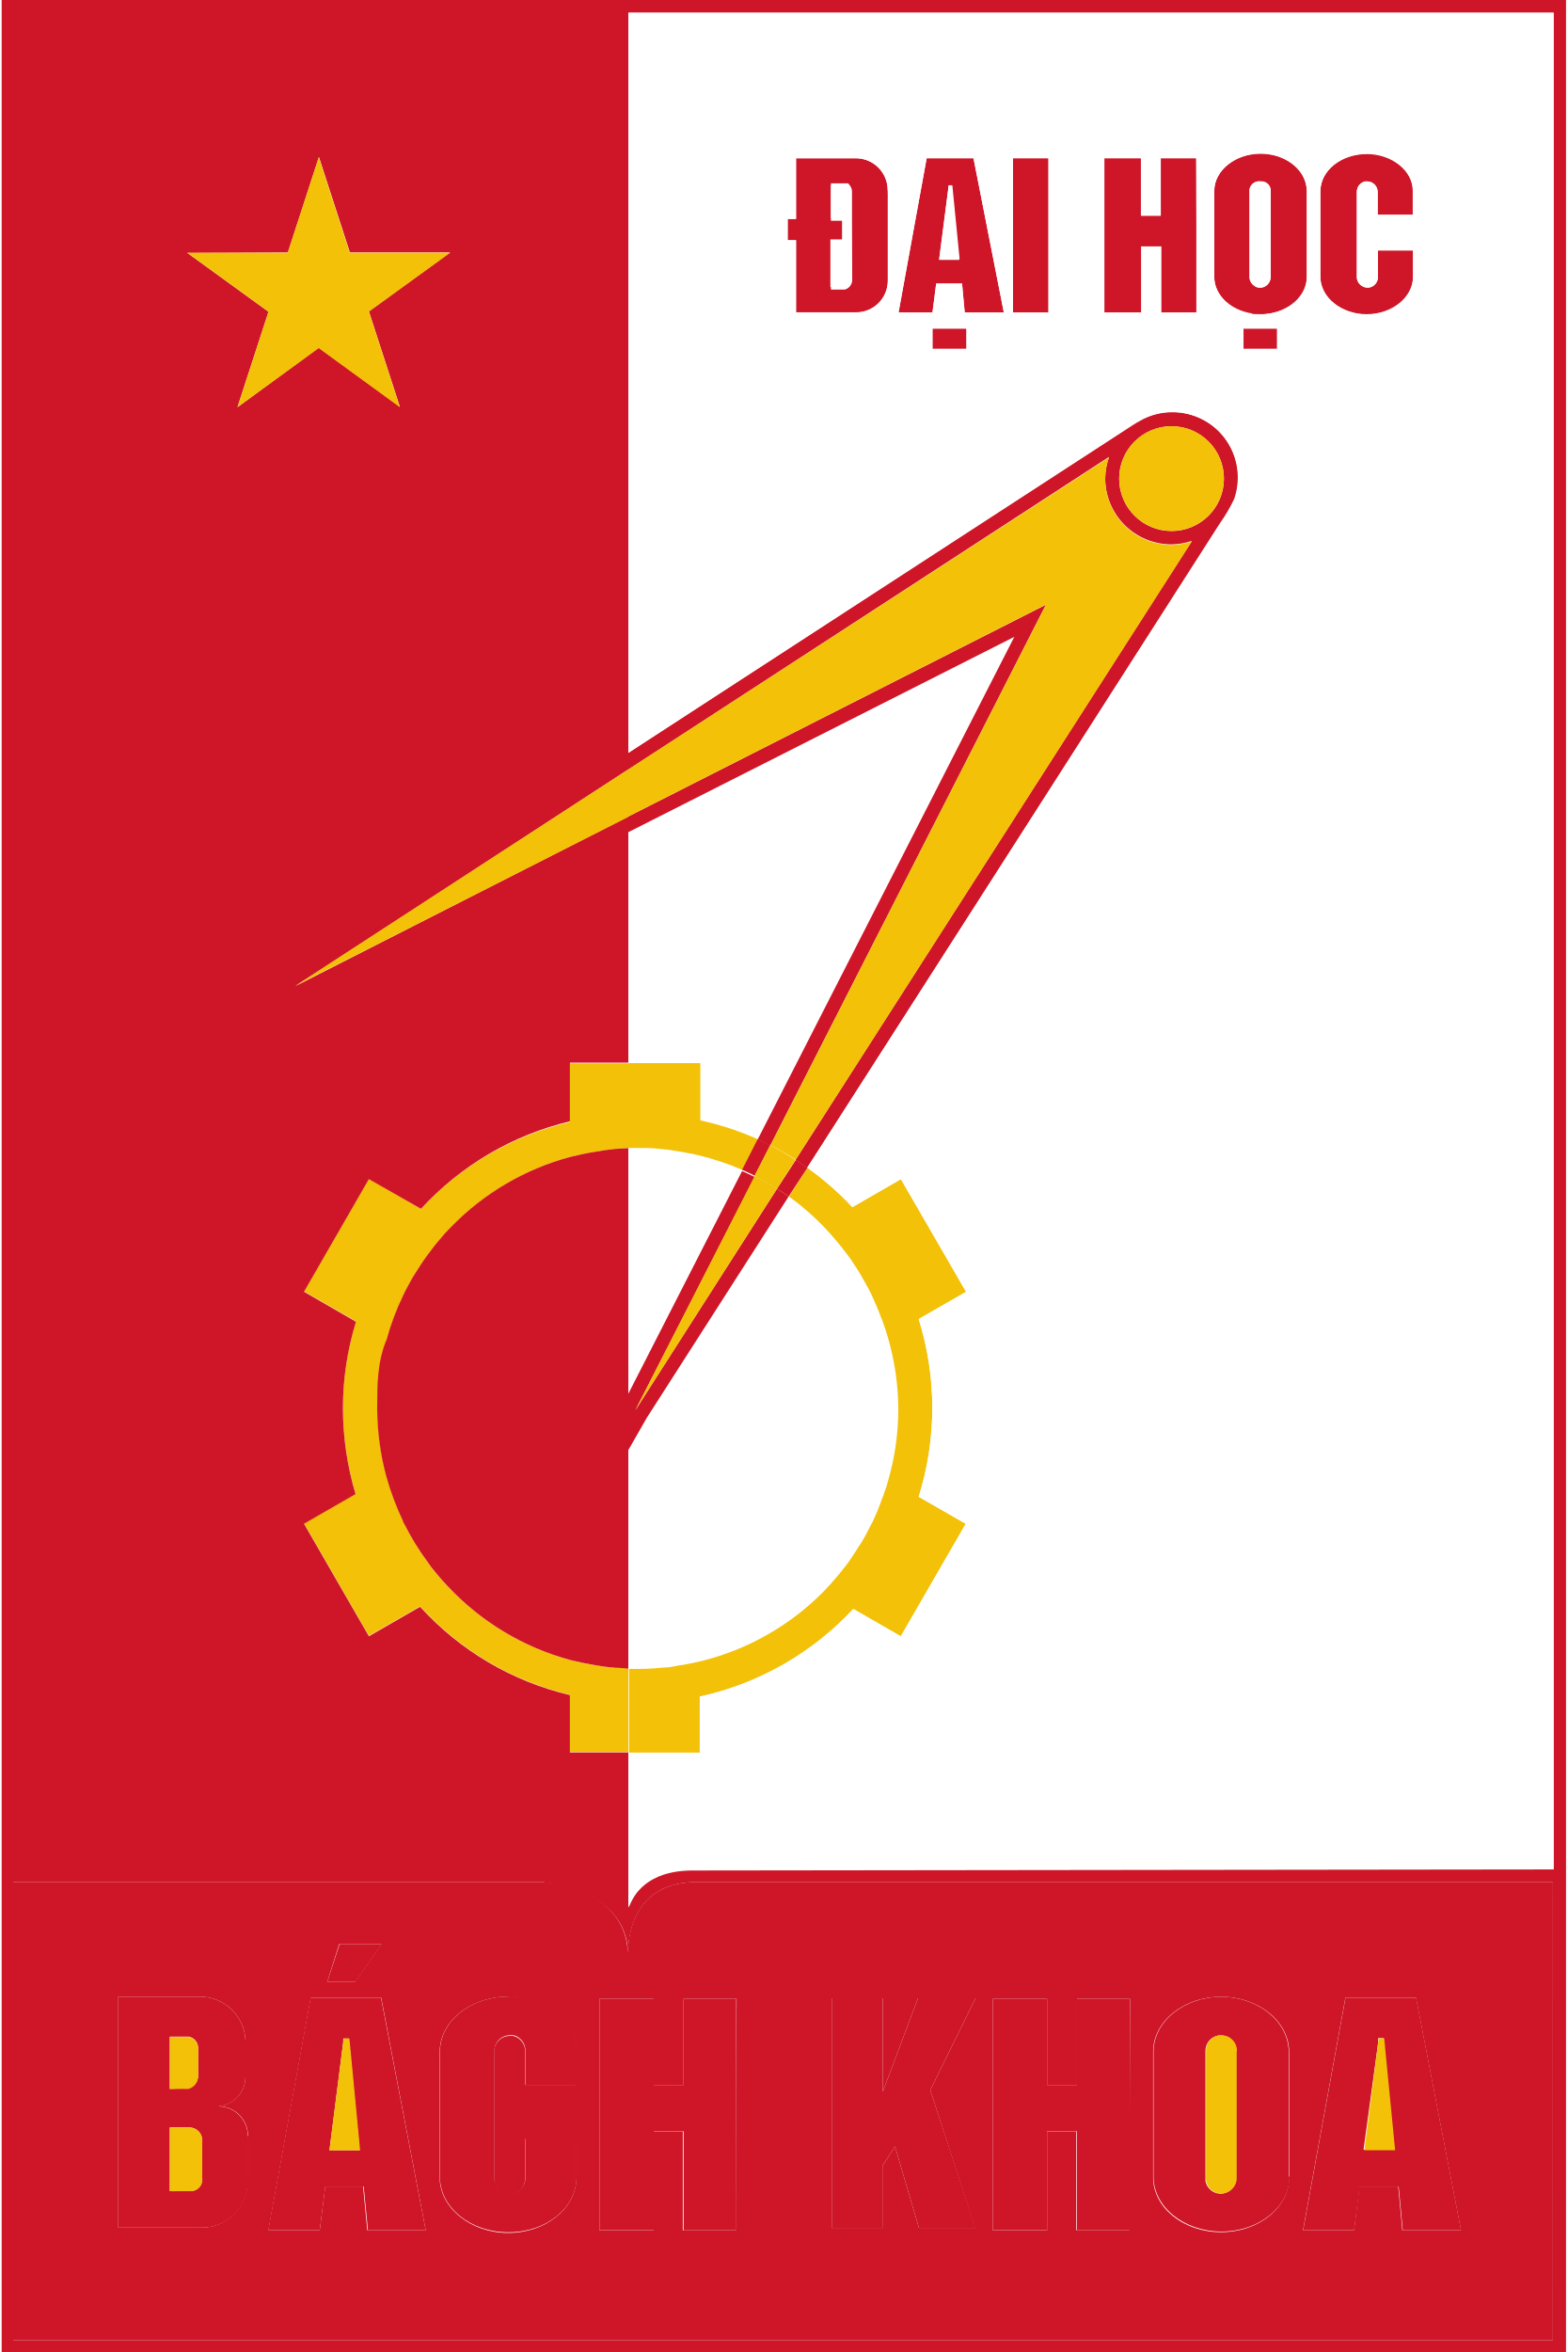
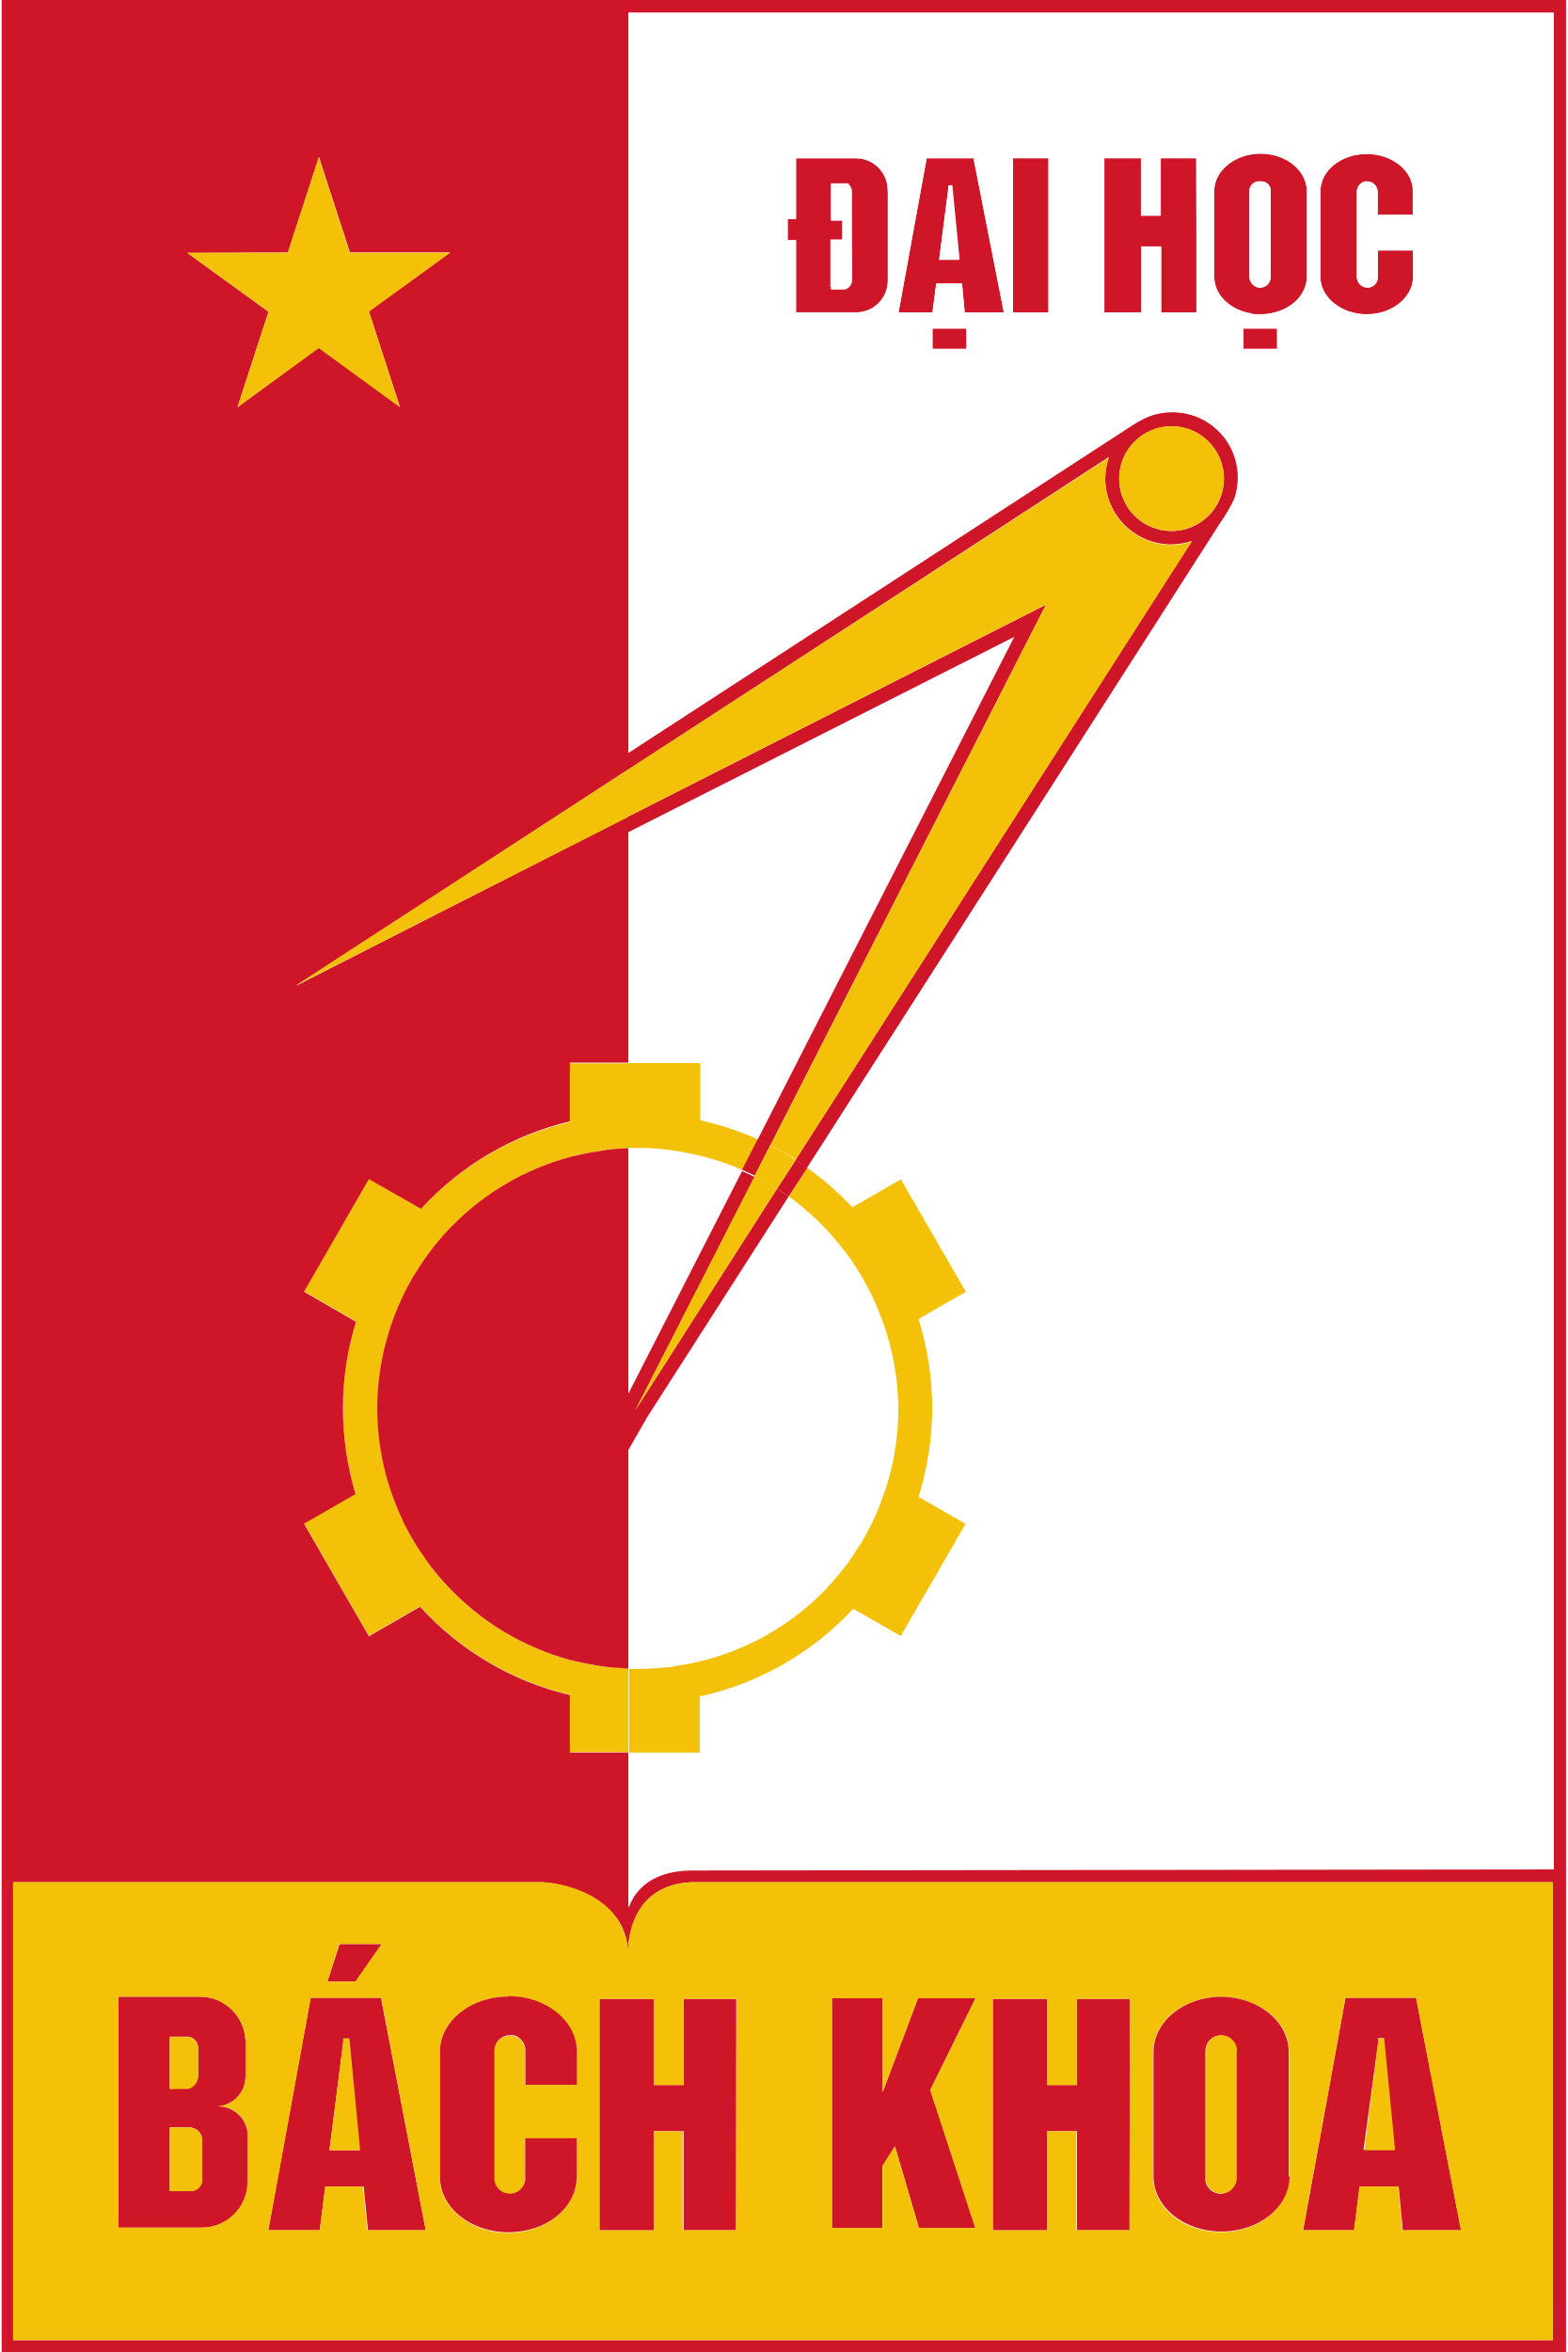
<svg xmlns="http://www.w3.org/2000/svg" width="200pt" height="300pt" viewBox="0 0 200 300" version="1.1">
  <g id="surface1">
    <path style=" stroke:none;fill-rule:nonzero;fill:rgb(80.784%,8.627%,15.686%);fill-opacity:1;" d="M 112.578 276.262 L 114.176 273.773 L 117.23 284.164 L 124.453 284.164 L 118.68 266.594 L 124.453 254.879 L 117.109 254.879 L 112.617 266.824 L 112.617 254.879 L 106.125 254.879 L 106.125 284.164 L 112.578 284.164 Z M 112.578 276.262 " />
    <path style=" stroke:none;fill-rule:nonzero;fill:rgb(80.784%,8.627%,15.686%);fill-opacity:1;" d="M 87.207 265.945 L 83.406 265.945 L 83.406 254.961 L 76.48 254.961 L 76.48 284.473 L 83.406 284.473 L 83.406 271.84 L 87.207 271.84 L 87.207 284.473 L 93.926 284.473 L 93.926 254.961 L 87.207 254.961 Z M 87.207 265.945 " />
    <path style=" stroke:none;fill-rule:nonzero;fill:rgb(80.784%,8.627%,15.686%);fill-opacity:1;" d="M 173.48 278.887 L 178.434 278.887 L 178.961 284.473 L 186.398 284.473 L 180.664 254.812 L 171.656 254.812 L 166.246 284.473 L 172.75 284.473 Z M 175.754 261.035 L 175.82 260.438 L 175.82 259.965 L 176.523 259.965 L 176.523 260.387 L 176.594 261.047 L 177.879 274.195 L 173.957 274.195 Z M 175.754 261.035 " />
    <path style=" stroke:none;fill-rule:nonzero;fill:rgb(80.784%,8.627%,15.686%);fill-opacity:1;" d="M 48.727 247.957 L 43.328 247.957 L 41.762 252.758 L 45.359 252.758 Z M 48.727 247.957 " />
    <path style=" stroke:none;fill-rule:nonzero;fill:rgb(80.784%,8.627%,15.686%);fill-opacity:1;" d="M 133.582 271.84 L 137.398 271.84 L 137.398 284.473 L 144.133 284.473 L 144.133 254.961 L 137.398 254.961 L 137.398 265.945 L 133.582 265.945 L 133.582 254.961 L 126.656 254.961 L 126.656 284.473 L 133.582 284.473 Z M 133.582 271.84 " />
    <path style=" stroke:none;fill-rule:nonzero;fill:rgb(80.784%,8.627%,15.686%);fill-opacity:1;" d="M 39.625 254.812 L 34.215 284.473 L 40.789 284.473 L 41.504 278.887 L 46.398 278.887 L 46.941 284.473 L 54.312 284.473 L 48.605 254.812 Z M 42.031 274.262 L 43.707 261.102 L 43.789 260.453 L 43.789 260.02 L 44.508 260.02 L 44.613 261.141 L 45.871 274.262 Z M 42.031 274.262 " />
    <path style=" stroke:none;fill-rule:nonzero;fill:rgb(100%,100%,100%);fill-opacity:1;" d="M 80.16 184.957 L 80.16 212.832 L 81.336 212.832 C 82.266 212.832 83.195 212.789 84.121 212.695 L 85.242 212.613 C 85.664 212.613 86.07 212.48 86.477 212.398 C 87.406 212.262 88.355 212.074 89.273 211.855 C 95.234 210.402 100.668 207.324 104.977 202.957 C 105.531 202.391 106.086 201.781 106.574 201.188 C 106.832 200.887 107.086 200.578 107.332 200.266 L 108.305 199.008 C 108.684 198.414 109.074 197.844 109.441 197.25 C 109.68 196.91 109.902 196.559 110.102 196.195 C 110.375 195.723 110.645 195.207 110.887 194.723 C 110.996 194.52 111.09 194.301 111.211 194.098 C 111.719 193.086 112.168 192.047 112.566 190.988 C 112.566 190.84 112.66 190.719 112.715 190.555 C 112.957 189.938 113.16 189.305 113.32 188.66 C 114.156 185.73 114.578 182.699 114.578 179.652 C 114.559 176.551 114.102 173.461 113.227 170.484 C 113.051 169.887 112.875 169.336 112.66 168.738 C 112.594 168.508 112.508 168.281 112.402 168.062 C 112.082 167.172 111.715 166.293 111.309 165.438 C 111.164 165.098 111 164.762 110.82 164.438 C 110.59 163.992 110.387 163.586 110.129 163.18 C 109.875 162.773 109.562 162.219 109.277 161.746 C 108.996 161.273 108.793 161.031 108.574 160.664 C 108.129 160.055 107.695 159.473 107.223 158.895 L 106.656 158.203 C 104.871 156.098 102.832 154.227 100.582 152.629 L 82.539 180.805 Z M 80.16 184.957 " />
    <path style=" stroke:none;fill-rule:nonzero;fill:rgb(100%,100%,100%);fill-opacity:1;" d="M 94.672 149.25 C 92.922 148.484 91.113 147.867 89.262 147.41 C 88.355 147.18 87.449 147.031 86.555 146.867 L 85.203 146.652 L 84.082 146.559 C 83.16 146.559 82.254 146.422 81.293 146.422 L 80.117 146.422 L 80.117 177.613 Z M 94.672 149.25 " />
    <path style=" stroke:none;fill-rule:nonzero;fill:rgb(100%,100%,100%);fill-opacity:1;" d="M 89.273 142.906 C 91.816 143.457 94.289 144.27 96.66 145.34 L 129.402 81.23 L 80.16 106.199 L 80.16 135.602 L 89.273 135.602 Z M 89.273 142.906 " />
    <path style=" stroke:none;fill-rule:nonzero;fill:rgb(95.294%,75.686%,3.137%);fill-opacity:1;" d="M 78.496 212.723 L 77.277 212.602 L 76.102 212.426 C 74.965 212.234 73.816 212.004 72.707 211.723 C 66.75 210.102 61.359 206.855 57.141 202.348 C 56.383 201.562 55.691 200.738 55.027 199.902 C 54.867 199.672 54.676 199.426 54.516 199.184 C 53.402 197.676 52.43 196.066 51.605 194.383 C 51.605 194.273 51.5 194.125 51.43 194.004 C 50.566 192.172 49.855 190.273 49.309 188.324 C 48.547 185.492 48.156 182.574 48.145 179.641 C 48.156 176.66 48.562 173.695 49.363 170.82 C 49.891 168.891 50.594 167.012 51.473 165.207 C 51.473 165.074 51.605 164.926 51.676 164.777 C 51.973 164.234 52.242 163.68 52.555 163.141 L 52.863 162.625 C 53.379 161.801 53.906 160.961 54.5 160.164 C 54.73 159.84 54.949 159.543 55.191 159.246 C 55.484 158.844 55.793 158.461 56.125 158.094 C 56.582 157.523 57.074 156.984 57.598 156.473 C 61.758 152.195 66.996 149.121 72.762 147.57 C 73.855 147.301 74.965 147.059 76.102 146.883 L 77.305 146.691 L 78.523 146.543 L 80.188 146.449 L 80.188 135.629 L 72.707 135.629 L 72.707 143.109 C 65.41 144.828 58.793 148.684 53.703 154.188 L 47.062 150.344 L 38.785 164.707 L 45.414 168.535 C 44.305 172.113 43.746 175.84 43.75 179.586 C 43.758 183.289 44.297 186.969 45.359 190.516 L 38.785 194.301 L 47.062 208.652 L 53.594 204.891 C 58.688 210.488 65.348 214.418 72.707 216.172 L 72.707 223.477 L 80.16 223.477 L 80.16 212.777 C 79.605 212.777 79.051 212.777 78.496 212.668 " />
    <path style=" stroke:none;fill-rule:nonzero;fill:rgb(95.294%,75.686%,3.137%);fill-opacity:1;" d="M 89.273 216.402 C 96.789 214.762 103.621 210.863 108.859 205.23 L 114.918 208.719 L 123.211 194.367 L 117.203 190.922 C 119.52 183.543 119.52 175.633 117.203 168.254 L 123.25 164.777 L 114.918 150.398 L 108.723 153.969 C 106.992 152.109 105.074 150.426 103.004 148.953 L 100.648 152.617 C 102.887 154.234 104.914 156.121 106.68 158.242 L 107.25 158.934 C 107.723 159.516 108.156 160.098 108.602 160.707 C 108.816 161.07 109.062 161.434 109.305 161.789 C 109.547 162.141 109.887 162.734 110.156 163.223 C 110.43 163.707 110.617 164.031 110.848 164.48 C 111.027 164.801 111.191 165.137 111.336 165.48 C 111.742 166.336 112.109 167.211 112.43 168.102 C 112.535 168.32 112.621 168.547 112.688 168.781 C 112.902 169.375 113.078 169.93 113.254 170.523 C 114.129 173.504 114.586 176.59 114.605 179.695 C 114.605 182.742 114.184 185.773 113.348 188.703 C 113.188 189.344 112.984 189.977 112.742 190.594 C 112.742 190.758 112.633 190.879 112.578 191.027 C 112.215 192.09 111.789 193.129 111.309 194.141 C 111.184 194.344 111.09 194.559 110.98 194.762 C 110.738 195.25 110.469 195.762 110.199 196.234 C 109.996 196.598 109.773 196.953 109.535 197.289 C 109.172 197.887 108.777 198.453 108.387 199.047 C 107.992 199.645 107.75 199.875 107.426 200.305 C 107.102 200.738 106.926 200.93 106.668 201.227 C 106.18 201.82 105.625 202.43 105.07 203 C 100.766 207.363 95.328 210.445 89.371 211.898 C 88.449 212.113 87.504 212.305 86.57 212.438 C 86.164 212.52 85.758 212.602 85.34 212.656 L 84.215 212.734 C 83.289 212.828 82.359 212.875 81.43 212.871 L 80.254 212.871 L 80.254 223.57 L 89.371 223.57 Z M 89.273 216.402 " />
    <path style=" stroke:none;fill-rule:nonzero;fill:rgb(95.294%,75.686%,3.137%);fill-opacity:1;" d="M 81.363 146.422 C 82.324 146.422 83.23 146.422 84.148 146.543 L 85.27 146.652 L 86.625 146.867 C 87.543 147.031 88.449 147.18 89.328 147.41 C 91.18 147.867 92.988 148.48 94.738 149.234 L 96.727 145.34 C 94.359 144.27 91.883 143.457 89.344 142.906 L 89.344 135.602 L 80.16 135.602 L 80.16 146.422 L 81.336 146.422 " />
    <path style=" stroke:none;fill-rule:nonzero;fill:rgb(80.784%,8.627%,15.686%);fill-opacity:1;" d="M 118.961 41.887 L 123.305 41.887 L 123.305 44.496 L 118.961 44.496 Z M 118.961 41.887 " />
    <path style=" stroke:none;fill-rule:nonzero;fill:rgb(80.784%,8.627%,15.686%);fill-opacity:1;" d="M 159.727 40.035 C 160.305 40.129 160.895 40.129 161.473 40.035 L 160.809 40.035 C 160.445 40.035 160.086 40.008 159.727 39.953 " />
    <path style=" stroke:none;fill-rule:nonzero;fill:rgb(80.784%,8.627%,15.686%);fill-opacity:1;" d="M 158.578 41.887 L 162.906 41.887 L 162.906 44.496 L 158.578 44.496 Z M 158.578 41.887 " />
    <path style=" stroke:none;fill-rule:nonzero;fill:rgb(80.784%,8.627%,15.686%);fill-opacity:1;" d="M 129.227 20.18 L 133.758 20.18 L 133.758 39.859 L 129.227 39.859 Z M 129.227 20.18 " />
    <path style=" stroke:none;fill-rule:nonzero;fill:rgb(80.784%,8.627%,15.686%);fill-opacity:1;" d="M 119.438 36.168 L 122.734 36.168 L 123.074 39.859 L 128.066 39.859 L 124.195 20.18 L 118.219 20.18 L 114.633 39.859 L 118.961 39.859 Z M 120.992 23.992 L 120.992 23.695 L 121.449 23.695 L 121.449 23.953 L 122.355 33.148 L 119.812 33.148 Z M 120.992 23.992 " />
    <path style=" stroke:none;fill-rule:nonzero;fill:rgb(80.784%,8.627%,15.686%);fill-opacity:1;" d="M 145.578 31.434 L 148.094 31.434 L 148.094 39.859 L 152.625 39.859 L 152.625 20.18 L 148.094 20.18 L 148.094 27.512 L 145.578 27.512 L 145.578 20.18 L 140.898 20.18 L 140.898 39.859 L 145.578 39.859 Z M 145.578 31.434 " />
    <path style=" stroke:none;fill-rule:nonzero;fill:rgb(80.784%,8.627%,15.686%);fill-opacity:1;" d="M 0.211 300 L 199.789 300 L 199.789 0 L 0.211 0 Z M 36.73 32.203 L 40.691 20.031 L 44.641 32.203 L 57.422 32.203 L 47.062 39.711 L 51.012 51.883 L 40.664 44.348 L 30.293 51.938 L 34.254 39.766 L 23.895 32.258 Z M 198.109 298.484 L 1.688 298.484 L 1.688 240.082 L 69.312 240.082 C 71.027 240.285 79.848 241.504 80.133 249.078 C 80.133 247.277 80.645 240.477 88.152 240.082 L 198.082 240.082 Z M 198.207 238.434 L 88.652 238.434 C 85.949 238.57 82.133 238.434 80.211 243.289 L 80.211 223.527 L 72.707 223.527 L 72.707 216.211 C 65.344 214.469 58.684 210.543 53.594 204.945 L 47.062 208.707 L 38.785 194.355 L 45.359 190.57 C 44.297 187.023 43.758 183.34 43.75 179.641 C 43.746 175.895 44.305 172.168 45.414 168.59 L 38.785 164.762 L 47.062 150.398 L 53.703 154.188 C 58.785 148.656 65.402 144.77 72.707 143.027 L 72.707 135.547 L 80.16 135.547 L 80.16 104.145 L 37.676 125.785 L 80.16 98.137 L 80.16 1.621 L 198.207 1.621 Z M 198.207 238.434 " />
-     <path style=" stroke:none;fill-rule:nonzero;fill:rgb(80.784%,8.627%,15.686%);fill-opacity:1;" d="M 99.133 151.617 L 81.051 179.883 L 96.281 150.129 C 95.754 149.859 95.211 149.602 94.672 149.371 L 80.16 177.773 L 80.16 146.449 L 78.496 146.543 L 77.277 146.691 L 76.074 146.883 C 74.938 147.059 73.828 147.301 72.734 147.57 C 66.969 149.121 61.734 152.195 57.57 156.473 C 57.047 156.984 56.555 157.523 56.098 158.094 C 55.758 158.473 55.461 158.852 55.164 159.246 C 54.867 159.637 54.703 159.84 54.473 160.164 C 53.879 160.961 53.367 161.801 52.84 162.625 L 52.527 163.141 C 52.215 163.68 51.957 164.223 51.648 164.777 L 51.445 165.207 C 50.566 167.012 49.863 168.891 49.336 170.82 C 48.117 173.695 48.129 176.66 48.117 179.641 C 48.129 182.574 48.52 185.492 49.281 188.324 C 49.828 190.273 50.539 192.172 51.406 194.004 C 51.406 194.125 51.527 194.273 51.582 194.383 C 52.418 196.062 53.402 197.672 54.516 199.184 C 54.676 199.426 54.867 199.672 55.027 199.902 C 55.691 200.738 56.383 201.562 57.141 202.348 C 61.359 206.855 66.75 210.102 72.707 211.723 C 73.828 212.004 74.965 212.234 76.102 212.426 L 77.277 212.602 L 78.496 212.723 C 79.051 212.723 79.605 212.805 80.16 212.832 L 80.16 184.957 L 82.539 180.805 L 100.609 152.617 C 100.121 152.266 99.637 151.941 99.133 151.617 " />
+     <path style=" stroke:none;fill-rule:nonzero;fill:rgb(80.784%,8.627%,15.686%);fill-opacity:1;" d="M 99.133 151.617 L 81.051 179.883 L 96.281 150.129 C 95.754 149.859 95.211 149.602 94.672 149.371 L 80.16 177.773 L 80.16 146.449 L 78.496 146.543 L 77.277 146.691 L 76.074 146.883 C 74.938 147.059 73.828 147.301 72.734 147.57 C 66.969 149.121 61.734 152.195 57.57 156.473 C 57.047 156.984 56.555 157.523 56.098 158.094 C 55.758 158.473 55.461 158.852 55.164 159.246 C 54.867 159.637 54.703 159.84 54.473 160.164 C 53.879 160.961 53.367 161.801 52.84 162.625 L 52.527 163.141 C 52.215 163.68 51.957 164.223 51.648 164.777 L 51.445 165.207 C 50.566 167.012 49.863 168.891 49.336 170.82 C 48.539 173.695 48.129 176.66 48.117 179.641 C 48.129 182.574 48.52 185.492 49.281 188.324 C 49.828 190.273 50.539 192.172 51.406 194.004 C 51.406 194.125 51.527 194.273 51.582 194.383 C 52.418 196.062 53.402 197.672 54.516 199.184 C 54.676 199.426 54.867 199.672 55.027 199.902 C 55.691 200.738 56.383 201.562 57.141 202.348 C 61.359 206.855 66.75 210.102 72.707 211.723 C 73.828 212.004 74.965 212.234 76.102 212.426 L 77.277 212.602 L 78.496 212.723 C 79.051 212.723 79.605 212.805 80.16 212.832 L 80.16 184.957 L 82.539 180.805 L 100.609 152.617 C 100.121 152.266 99.637 151.941 99.133 151.617 " />
    <path style=" stroke:none;fill-rule:nonzero;fill:rgb(80.784%,8.627%,15.686%);fill-opacity:1;" d="M 96.66 145.34 C 97.199 145.586 97.742 145.84 98.27 146.113 L 133.434 77.133 L 80.16 104.145 L 80.16 106.145 L 129.402 81.23 Z M 96.66 145.34 " />
    <path style=" stroke:none;fill-rule:nonzero;fill:rgb(80.784%,8.627%,15.686%);fill-opacity:1;" d="M 141.48 58.281 C 141.18 59.148 141.016 60.062 140.996 60.984 C 140.996 63.23 141.887 65.383 143.477 66.965 C 145.062 68.551 147.219 69.441 149.461 69.438 C 150.344 69.422 151.219 69.273 152.059 68.992 L 101.488 147.949 C 101.988 148.277 102.477 148.602 102.961 148.953 L 155.711 66.746 C 156.402 65.781 157.004 64.754 157.508 63.676 C 158.398 61.105 157.98 58.262 156.391 56.055 C 154.801 53.852 152.234 52.555 149.516 52.586 C 148.254 52.586 147.008 52.879 145.879 53.438 L 144.996 53.926 L 144.645 54.141 L 80.16 96.027 L 80.16 98.152 Z M 149.461 54.371 C 153.152 54.371 156.145 57.363 156.145 61.051 C 156.145 64.742 153.152 67.734 149.461 67.734 C 145.77 67.734 142.781 64.742 142.781 61.051 C 142.781 57.363 145.77 54.371 149.461 54.371 " />
    <path style=" stroke:none;fill-rule:nonzero;fill:rgb(80.784%,8.627%,15.686%);fill-opacity:1;" d="M 98.27 146.07 C 97.742 145.801 97.199 145.543 96.66 145.301 L 94.672 149.207 C 95.211 149.438 95.754 149.695 96.281 149.965 Z M 98.27 146.07 " />
    <path style=" stroke:none;fill-rule:nonzero;fill:rgb(80.784%,8.627%,15.686%);fill-opacity:1;" d="M 99.133 151.617 C 99.637 151.941 100.121 152.266 100.609 152.617 L 103.004 148.953 C 102.516 148.602 102.027 148.277 101.527 147.949 Z M 99.133 151.617 " />
    <path style=" stroke:none;fill-rule:nonzero;fill:rgb(95.294%,75.686%,3.137%);fill-opacity:1;" d="M 37.676 125.742 L 80.16 104.199 L 80.16 98.137 Z M 37.676 125.742 " />
    <path style=" stroke:none;fill-rule:nonzero;fill:rgb(95.294%,75.686%,3.137%);fill-opacity:1;" d="M 149.461 67.719 C 153.152 67.719 156.145 64.727 156.145 61.035 C 156.141 57.344 153.145 54.352 149.453 54.355 C 145.762 54.363 142.773 57.359 142.781 61.051 C 142.781 62.824 143.484 64.52 144.738 65.773 C 145.992 67.023 147.691 67.723 149.461 67.719 " />
    <path style=" stroke:none;fill-rule:nonzero;fill:rgb(95.294%,75.686%,3.137%);fill-opacity:1;" d="M 152.059 69.059 C 151.215 69.34 150.336 69.492 149.449 69.504 C 144.777 69.504 140.996 65.723 140.996 61.051 C 141.016 60.129 141.18 59.219 141.48 58.348 L 80.16 98.137 L 80.16 104.145 L 133.461 77.094 L 98.297 146.07 C 99.406 146.641 100.473 147.246 101.516 147.91 Z M 152.059 69.059 " />
    <path style=" stroke:none;fill-rule:nonzero;fill:rgb(95.294%,75.686%,3.137%);fill-opacity:1;" d="M 81.051 179.883 L 99.133 151.617 C 98.215 151.035 97.254 150.492 96.281 150.008 Z M 81.051 179.883 " />
    <path style=" stroke:none;fill-rule:nonzero;fill:rgb(95.294%,75.686%,3.137%);fill-opacity:1;" d="M 99.133 151.617 L 101.488 147.949 C 100.449 147.27 99.375 146.641 98.27 146.07 L 96.238 150.008 C 97.215 150.492 98.176 151.035 99.094 151.617 " />
    <path style=" stroke:none;fill-rule:nonzero;fill:rgb(95.294%,75.686%,3.137%);fill-opacity:1;" d="M 30.305 51.938 L 40.664 44.402 L 51.012 51.938 L 47.062 39.75 L 57.422 32.242 L 44.613 32.242 L 40.664 20.043 L 36.703 32.242 L 23.895 32.242 L 34.254 39.75 Z M 30.305 51.938 " />
    <path style=" stroke:none;fill-rule:nonzero;fill:rgb(95.294%,75.686%,3.137%);fill-opacity:1;" d="M 43.789 260.453 L 43.707 261.102 L 43.805 260.453 L 43.789 260.453 " />
    <path style=" stroke:none;fill-rule:nonzero;fill:rgb(95.294%,75.686%,3.137%);fill-opacity:1;" d="M 176.633 260.398 L 176.699 261.062 Z M 176.633 260.398 " />
    <path style=" stroke:none;fill-rule:nonzero;fill:rgb(95.294%,75.686%,3.137%);fill-opacity:1;" d="M 65.469 259.684 C 65.691 259.734 65.902 259.828 66.094 259.953 C 65.91 259.812 65.699 259.719 65.469 259.684 " />
    <path style=" stroke:none;fill-rule:nonzero;fill:rgb(95.294%,75.686%,3.137%);fill-opacity:1;" d="M 175.82 260.453 L 175.754 261.062 L 175.82 260.453 " />
    <path style=" stroke:none;fill-rule:nonzero;fill:rgb(80.784%,8.627%,15.686%);fill-opacity:1;" d="M 31.617 272.449 C 31.617 270.359 29.922 268.664 27.832 268.664 C 29.805 268.508 31.324 266.855 31.32 264.875 L 31.32 260.25 C 31.184 257.133 28.613 254.676 25.492 254.676 L 15.09 254.676 L 15.09 284.137 L 25.773 284.137 C 29 284.137 31.617 281.52 31.617 278.293 L 31.617 272.465 M 21.664 266.445 L 21.664 259.777 L 24.098 259.777 C 24.777 259.91 25.27 260.504 25.273 261.195 L 25.273 264.754 C 25.273 265.512 24.762 266.172 24.031 266.363 C 23.891 266.383 23.75 266.383 23.609 266.363 Z M 24.367 279.469 L 21.664 279.469 L 21.664 271.355 L 24.207 271.355 C 25.027 271.383 25.699 272.012 25.789 272.828 C 25.789 272.852 25.789 272.875 25.789 272.895 L 25.789 278.008 C 25.793 278.395 25.641 278.766 25.367 279.039 C 25.098 279.316 24.727 279.469 24.34 279.469 " />
    <path style=" stroke:none;fill-rule:nonzero;fill:rgb(95.294%,75.686%,3.137%);fill-opacity:1;" d="M 25.801 272.895 C 25.805 272.875 25.805 272.852 25.801 272.828 C 25.809 272.887 25.809 272.945 25.801 273.004 Z M 25.801 272.895 " />
    <path style=" stroke:none;fill-rule:nonzero;fill:rgb(95.294%,75.686%,3.137%);fill-opacity:1;" d="M 25.273 264.727 L 25.273 261.238 C 25.27 260.543 24.777 259.953 24.098 259.816 L 21.664 259.816 L 21.664 266.445 L 23.609 266.445 C 23.75 266.457 23.891 266.457 24.031 266.445 C 24.762 266.254 25.273 265.594 25.273 264.836 L 25.273 264.766 " />
    <path style=" stroke:none;fill-rule:nonzero;fill:rgb(95.294%,75.686%,3.137%);fill-opacity:1;" d="M 22.57 279.469 C 22.266 279.488 21.965 279.488 21.664 279.469 C 21.965 279.496 22.266 279.496 22.57 279.469 " />
    <path style=" stroke:none;fill-rule:nonzero;fill:rgb(95.294%,75.686%,3.137%);fill-opacity:1;" d="M 25.801 277.941 L 25.801 273.016 C 25.809 272.961 25.809 272.898 25.801 272.84 C 25.715 272.023 25.039 271.395 24.219 271.367 L 21.664 271.367 L 21.664 279.484 C 21.965 279.5 22.266 279.5 22.57 279.484 C 22.266 279.508 21.965 279.508 21.664 279.484 L 24.367 279.484 C 24.754 279.484 25.125 279.328 25.395 279.055 C 25.668 278.781 25.82 278.406 25.816 278.023 L 25.816 277.941 " />
    <path style=" stroke:none;fill-rule:nonzero;fill:rgb(95.294%,75.686%,3.137%);fill-opacity:1;" d="M 44.684 261.141 L 44.574 260.02 L 43.855 260.02 L 43.805 260.453 L 43.707 261.102 L 42.031 274.262 L 45.941 274.262 Z M 44.684 261.141 " />
    <path style=" stroke:none;fill-rule:nonzero;fill:rgb(95.294%,75.686%,3.137%);fill-opacity:1;" d="M 176.699 261.117 L 176.699 261.047 L 176.633 260.398 L 176.594 259.98 L 175.891 259.98 L 175.82 260.453 L 175.754 261.062 L 174.062 274.262 L 177.984 274.262 Z M 176.699 261.117 " />
    <path style=" stroke:none;fill-rule:nonzero;fill:rgb(95.294%,75.686%,3.137%);fill-opacity:1;" d="M 67.012 277.82 C 67.02 277.762 67.02 277.703 67.012 277.645 L 67.012 278.008 C 67.02 277.945 67.02 277.883 67.012 277.82 " />
    <path style=" stroke:none;fill-rule:nonzero;fill:rgb(95.294%,75.686%,3.137%);fill-opacity:1;" d="M 67 278.09 L 67 278.008 C 67.004 278.035 67.004 278.062 67 278.09 Z M 67 278.09 " />
    <path style=" stroke:none;fill-rule:nonzero;fill:rgb(95.294%,75.686%,3.137%);fill-opacity:1;" d="M 63.051 278.09 C 63.043 278 63.043 277.91 63.051 277.82 Z M 63.051 278.09 " />
-     <path style=" stroke:none;fill-rule:nonzero;fill:rgb(80.784%,8.627%,15.686%);fill-opacity:1;" d="M 88.125 240.082 C 80.633 240.477 80.105 247.277 80.105 249.078 C 79.781 241.504 71.191 240.082 69.285 240.082 L 1.66 240.082 L 1.66 298.484 L 198.109 298.484 L 198.109 240.082 Z M 43.277 247.957 L 48.688 247.957 L 45.316 252.758 L 41.762 252.758 Z M 31.562 272.465 L 31.562 278.293 C 31.562 281.52 28.945 284.137 25.719 284.137 L 15.09 284.137 L 15.09 254.676 L 25.477 254.676 C 28.605 254.668 31.184 257.125 31.32 260.25 L 31.32 264.875 C 31.32 266.84 29.816 268.48 27.855 268.648 C 29.949 268.648 31.645 270.344 31.645 272.438 Z M 46.859 284.473 L 46.32 278.887 L 41.492 278.887 L 40.789 284.473 L 34.242 284.473 L 39.652 254.812 L 48.633 254.812 L 54.312 284.473 Z M 73.504 264.188 L 73.504 265.93 L 67 265.93 L 67 261.547 C 66.965 260.656 66.34 259.891 65.469 259.684 L 65.363 259.684 C 65.25 259.668 65.137 259.668 65.023 259.684 C 64.5 259.684 63.992 259.891 63.621 260.266 C 63.254 260.637 63.047 261.145 63.051 261.668 L 63.051 277.898 C 63.043 277.988 63.043 278.082 63.051 278.172 C 63.184 279.152 64.02 279.883 65.012 279.887 C 66.004 279.891 66.844 279.156 66.973 278.172 C 66.977 278.145 66.977 278.117 66.973 278.09 L 66.973 272.816 L 73.531 272.816 L 73.531 277.969 C 73.395 281.77 69.543 284.812 64.82 284.812 C 60.102 284.812 56.098 281.645 56.098 277.75 L 56.098 261.723 C 56.098 257.828 60.008 254.676 64.82 254.676 C 69.637 254.676 73.531 257.844 73.531 261.738 Z M 93.875 284.473 L 87.109 284.473 L 87.109 271.855 L 83.391 271.855 L 83.391 284.488 L 76.48 284.488 L 76.48 254.961 L 83.391 254.961 L 83.391 265.945 L 87.207 265.945 L 87.207 254.961 L 93.969 254.961 Z M 124.398 284.164 L 117.23 284.164 L 114.176 273.773 L 112.578 276.262 L 112.578 284.164 L 106.141 284.164 L 106.141 254.879 L 112.617 254.879 L 112.617 266.824 L 117.109 254.879 L 124.453 254.879 L 118.68 266.594 Z M 144.078 284.473 L 137.316 284.473 L 137.316 271.855 L 133.582 271.855 L 133.582 284.488 L 126.656 284.488 L 126.656 254.961 L 133.582 254.961 L 133.582 265.945 L 137.398 265.945 L 137.398 254.961 L 144.16 254.961 Z M 164.461 263.617 L 164.461 277.695 C 164.461 281.578 160.578 284.715 155.777 284.715 C 150.977 284.715 147.109 281.578 147.109 277.695 L 147.109 261.723 C 147.109 257.844 150.988 254.691 155.777 254.691 C 160.566 254.691 164.461 257.844 164.461 261.723 Z M 178.906 284.473 L 178.379 278.887 L 173.426 278.887 L 172.738 284.473 L 166.23 284.473 L 171.641 254.812 L 180.648 254.812 L 186.383 284.473 Z M 178.906 284.473 " />
+     <path style=" stroke:none;fill-rule:nonzero;fill:rgb(95.294%,75.686%,3.137%);fill-opacity:1;" d="M 88.125 240.082 C 80.633 240.477 80.105 247.277 80.105 249.078 C 79.781 241.504 71.191 240.082 69.285 240.082 L 1.66 240.082 L 1.66 298.484 L 198.109 298.484 L 198.109 240.082 Z M 43.277 247.957 L 48.688 247.957 L 45.316 252.758 L 41.762 252.758 Z M 31.562 272.465 L 31.562 278.293 C 31.562 281.52 28.945 284.137 25.719 284.137 L 15.09 284.137 L 15.09 254.676 L 25.477 254.676 C 28.605 254.668 31.184 257.125 31.32 260.25 L 31.32 264.875 C 31.32 266.84 29.816 268.48 27.855 268.648 C 29.949 268.648 31.645 270.344 31.645 272.438 Z M 46.859 284.473 L 46.32 278.887 L 41.492 278.887 L 40.789 284.473 L 34.242 284.473 L 39.652 254.812 L 48.633 254.812 L 54.312 284.473 Z M 73.504 264.188 L 73.504 265.93 L 67 265.93 L 67 261.547 C 66.965 260.656 66.34 259.891 65.469 259.684 L 65.363 259.684 C 65.25 259.668 65.137 259.668 65.023 259.684 C 64.5 259.684 63.992 259.891 63.621 260.266 C 63.254 260.637 63.047 261.145 63.051 261.668 L 63.051 277.898 C 63.043 277.988 63.043 278.082 63.051 278.172 C 63.184 279.152 64.02 279.883 65.012 279.887 C 66.004 279.891 66.844 279.156 66.973 278.172 C 66.977 278.145 66.977 278.117 66.973 278.09 L 66.973 272.816 L 73.531 272.816 L 73.531 277.969 C 73.395 281.77 69.543 284.812 64.82 284.812 C 60.102 284.812 56.098 281.645 56.098 277.75 L 56.098 261.723 C 56.098 257.828 60.008 254.676 64.82 254.676 C 69.637 254.676 73.531 257.844 73.531 261.738 Z M 93.875 284.473 L 87.109 284.473 L 87.109 271.855 L 83.391 271.855 L 83.391 284.488 L 76.48 284.488 L 76.48 254.961 L 83.391 254.961 L 83.391 265.945 L 87.207 265.945 L 87.207 254.961 L 93.969 254.961 Z M 124.398 284.164 L 117.23 284.164 L 114.176 273.773 L 112.578 276.262 L 112.578 284.164 L 106.141 284.164 L 106.141 254.879 L 112.617 254.879 L 112.617 266.824 L 117.109 254.879 L 124.453 254.879 L 118.68 266.594 Z M 144.078 284.473 L 137.316 284.473 L 137.316 271.855 L 133.582 271.855 L 133.582 284.488 L 126.656 284.488 L 126.656 254.961 L 133.582 254.961 L 133.582 265.945 L 137.398 265.945 L 137.398 254.961 L 144.16 254.961 Z M 164.461 263.617 L 164.461 277.695 C 164.461 281.578 160.578 284.715 155.777 284.715 C 150.977 284.715 147.109 281.578 147.109 277.695 L 147.109 261.723 C 147.109 257.844 150.988 254.691 155.777 254.691 C 160.566 254.691 164.461 257.844 164.461 261.723 Z M 178.906 284.473 L 178.379 278.887 L 173.426 278.887 L 172.738 284.473 L 166.23 284.473 L 171.641 254.812 L 180.648 254.812 L 186.383 284.473 Z M 178.906 284.473 " />
    <path style=" stroke:none;fill-rule:nonzero;fill:rgb(80.784%,8.627%,15.686%);fill-opacity:1;" d="M 64.848 254.664 C 60.02 254.664 56.125 257.816 56.125 261.711 L 56.125 277.672 C 56.125 281.566 60.02 284.73 64.848 284.73 C 69.676 284.73 73.422 281.688 73.559 277.887 L 73.559 272.734 L 67 272.734 L 67 277.645 C 67.004 277.703 67.004 277.762 67 277.82 C 67.004 277.883 67.004 277.945 67 278.008 L 67 278.09 C 66.871 279.074 66.031 279.809 65.039 279.809 C 64.047 279.805 63.211 279.07 63.078 278.09 C 63.078 278.09 63.078 277.871 63.078 277.82 L 63.078 261.59 C 63.074 261.062 63.281 260.559 63.648 260.184 C 64.02 259.809 64.523 259.602 65.051 259.602 C 65.164 259.586 65.277 259.586 65.391 259.602 L 65.496 259.602 C 65.723 259.637 65.938 259.73 66.121 259.871 C 66.684 260.234 67.027 260.863 67.027 261.535 L 67.027 265.918 L 73.586 265.918 L 73.586 261.668 C 73.586 257.773 69.691 254.609 64.875 254.609 " />
    <path style=" stroke:none;fill-rule:nonzero;fill:rgb(80.784%,8.627%,15.686%);fill-opacity:1;" d="M 153.734 261.59 L 153.734 261.723 C 153.73 261.68 153.73 261.633 153.734 261.59 " />
    <path style=" stroke:none;fill-rule:nonzero;fill:rgb(80.784%,8.627%,15.686%);fill-opacity:1;" d="M 164.516 277.695 L 164.516 276.344 C 164.516 276.344 164.516 276.656 164.516 277.09 C 164.527 277.305 164.527 277.523 164.516 277.738 " />
    <path style=" stroke:none;fill-rule:nonzero;fill:rgb(80.784%,8.627%,15.686%);fill-opacity:1;" d="M 164.406 277.695 L 164.516 277.695 C 164.527 277.48 164.527 277.266 164.516 277.047 C 164.516 277.238 164.516 277.469 164.516 277.695 " />
    <path style=" stroke:none;fill-rule:nonzero;fill:rgb(80.784%,8.627%,15.686%);fill-opacity:1;" d="M 155.832 254.691 C 151.043 254.691 147.16 257.844 147.16 261.723 L 147.16 277.617 C 147.16 281.496 151.043 284.637 155.832 284.637 C 160.621 284.637 164.516 281.496 164.516 277.617 L 164.406 277.617 C 164.406 277.387 164.406 277.156 164.406 276.965 C 164.406 276.535 164.406 276.223 164.406 276.223 L 164.406 261.723 C 164.406 257.844 160.523 254.691 155.723 254.691 M 157.699 261.723 L 157.699 278.09 C 157.559 279.074 156.715 279.805 155.723 279.809 C 155.145 279.805 154.594 279.547 154.223 279.105 C 154 278.848 153.852 278.543 153.789 278.211 C 153.789 278.211 153.789 278.129 153.789 278.09 C 153.789 278.047 153.789 277.914 153.789 277.82 L 153.789 261.59 C 153.785 260.613 154.492 259.781 155.453 259.629 L 155.766 259.629 C 156.289 259.629 156.793 259.836 157.164 260.211 C 157.535 260.586 157.742 261.09 157.738 261.617 Z M 157.699 261.723 " />
    <path style=" stroke:none;fill-rule:nonzero;fill:rgb(95.294%,75.686%,3.137%);fill-opacity:1;" d="M 157.805 261.59 C 157.809 261.062 157.602 260.559 157.234 260.184 C 156.863 259.809 156.359 259.602 155.832 259.602 L 155.52 259.602 C 154.559 259.754 153.852 260.586 153.855 261.562 L 153.855 277.793 C 153.855 277.887 153.855 277.969 153.855 278.062 C 153.855 278.156 153.855 278.145 153.855 278.184 C 153.918 278.516 154.07 278.824 154.289 279.078 C 154.66 279.523 155.211 279.777 155.789 279.781 C 156.785 279.777 157.625 279.047 157.766 278.062 L 157.766 261.562 M 157.645 277.695 Z M 157.645 277.695 " />
    <path style=" stroke:none;fill-rule:nonzero;fill:rgb(80.784%,8.627%,15.686%);fill-opacity:1;" d="M 113.254 24.25 C 113.254 22.008 111.438 20.191 109.195 20.191 L 101.555 20.191 L 101.555 27.914 L 100.488 27.914 L 100.488 30.621 L 101.555 30.621 L 101.555 39.832 L 109.223 39.832 C 111.465 39.832 113.281 38.016 113.281 35.773 C 113.289 35.746 113.289 35.719 113.281 35.691 L 113.281 24.574 C 113.281 24.574 113.281 24.492 113.281 24.469 C 113.289 24.395 113.289 24.324 113.281 24.25 M 107.789 36.613 L 105.938 36.613 L 105.938 30.539 L 107.453 30.539 L 107.453 27.836 L 106.004 27.836 L 106.004 23.387 L 107.668 23.387 C 107.746 23.371 107.824 23.371 107.898 23.387 L 108.008 23.387 C 108.043 23.379 108.078 23.379 108.113 23.387 L 108.195 23.387 C 108.438 23.586 108.57 23.895 108.547 24.211 L 108.547 35.152 C 108.551 35.305 108.523 35.457 108.465 35.598 C 108.32 35.973 108.004 36.254 107.613 36.355 " />
    <path style=" stroke:none;fill-rule:nonzero;fill:rgb(100%,100%,100%);fill-opacity:1;" d="M 108.695 28.266 L 108.695 24.469 C 108.719 24.152 108.594 23.848 108.359 23.641 L 108.277 23.641 C 108.242 23.633 108.203 23.633 108.168 23.641 L 108.062 23.641 C 107.984 23.629 107.906 23.629 107.832 23.641 L 106.004 23.641 L 106.004 28.16 L 107.453 28.16 L 107.453 30.863 L 106.004 30.863 L 106.004 36.938 L 107.777 36.938 C 108.164 36.836 108.48 36.555 108.629 36.18 C 108.688 36.039 108.723 35.887 108.723 35.734 Z M 108.695 28.266 " />
    <path style=" stroke:none;fill-rule:nonzero;fill:rgb(100%,100%,100%);fill-opacity:1;" d="M 121.52 23.887 L 121.492 23.629 L 121.031 23.629 L 120.992 23.926 L 119.812 33.082 L 122.426 33.082 Z M 121.52 23.887 " />
    <path style=" stroke:none;fill-rule:nonzero;fill:rgb(80.784%,8.627%,15.686%);fill-opacity:1;" d="M 166.707 24.141 C 166.543 21.625 164 19.613 160.809 19.613 C 157.617 19.613 154.91 21.75 154.91 24.387 L 154.91 35.285 C 154.91 37.625 156.98 39.562 159.727 39.98 C 160.086 40.035 160.445 40.062 160.809 40.062 L 161.473 40.062 C 164.406 39.789 166.691 37.789 166.719 35.34 L 166.719 24.344 C 166.719 24.266 166.719 24.184 166.719 24.102 M 160.93 36.625 C 160.852 36.641 160.77 36.641 160.688 36.625 C 160.461 36.633 160.238 36.555 160.066 36.41 C 159.699 36.188 159.457 35.809 159.414 35.383 L 159.414 24.156 C 159.531 23.516 160.121 23.07 160.77 23.129 C 161.426 23.039 162.031 23.5 162.121 24.156 L 162.121 35.383 C 162.09 36.031 161.602 36.562 160.957 36.652 " />
    <path style=" stroke:none;fill-rule:nonzero;fill:rgb(100%,100%,100%);fill-opacity:1;" d="M 160.754 23.129 C 160.105 23.07 159.52 23.516 159.402 24.156 L 159.402 35.461 C 159.445 35.891 159.684 36.27 160.051 36.492 C 160.227 36.637 160.445 36.715 160.672 36.707 C 160.754 36.719 160.836 36.719 160.918 36.707 C 161.559 36.617 162.047 36.082 162.082 35.438 L 162.082 24.211 C 161.988 23.555 161.383 23.094 160.727 23.184 " />
    <path style=" stroke:none;fill-rule:nonzero;fill:rgb(80.784%,8.627%,15.686%);fill-opacity:1;" d="M 174.359 19.613 C 171.102 19.613 168.449 21.75 168.449 24.387 L 168.449 35.285 C 168.449 37.926 171.156 40.074 174.359 40.074 C 177.566 40.074 180.27 37.926 180.27 35.285 L 180.27 31.945 L 175.793 31.945 L 175.793 35.34 C 175.801 36.02 175.305 36.598 174.633 36.695 L 174.441 36.695 C 174.207 36.695 173.977 36.629 173.781 36.504 C 173.395 36.285 173.141 35.891 173.102 35.449 L 173.102 24.441 C 173.117 23.824 173.547 23.297 174.145 23.156 L 174.402 23.156 C 175.148 23.156 175.754 23.762 175.754 24.508 L 175.754 27.441 L 180.23 27.441 L 180.23 24.344 C 180.23 21.641 177.594 19.57 174.32 19.57 " />
    <path style=" stroke:none;fill-rule:nonzero;fill:rgb(100%,100%,100%);fill-opacity:1;" d="M 80.16 1.621 L 80.16 96.027 L 144.594 54.102 L 144.945 53.883 L 145.836 53.41 C 146.961 52.84 148.203 52.543 149.461 52.547 C 152.18 52.516 154.746 53.809 156.336 56.016 C 157.926 58.223 158.344 61.066 157.453 63.637 C 156.949 64.711 156.348 65.738 155.656 66.707 L 103.004 148.953 C 105.09 150.426 107.02 152.105 108.766 153.969 L 114.957 150.398 L 123.25 164.762 L 117.203 168.238 C 119.52 175.617 119.52 183.527 117.203 190.906 L 123.211 194.355 L 114.918 208.707 L 108.859 205.215 C 103.625 210.855 96.789 214.758 89.273 216.402 L 89.273 223.543 L 80.16 223.543 L 80.16 243.305 C 82.078 238.5 87.191 238.582 88.734 238.582 L 198.207 238.449 L 198.207 1.621 Z M 113.254 24.617 L 113.254 35.812 C 113.254 38.055 111.438 39.871 109.195 39.871 L 101.555 39.871 L 101.555 30.648 L 100.488 30.648 L 100.488 27.941 L 101.555 27.941 L 101.555 20.18 L 109.184 20.18 C 111.426 20.18 113.242 21.996 113.242 24.238 C 113.246 24.309 113.246 24.383 113.242 24.453 C 113.25 24.488 113.25 24.527 113.242 24.562 M 123.289 44.496 L 118.961 44.496 L 118.961 41.93 L 123.289 41.93 Z M 123.074 39.859 L 122.734 36.168 L 119.438 36.168 L 118.961 39.859 L 114.633 39.859 L 118.219 20.18 L 124.195 20.18 L 128.066 39.859 Z M 133.758 39.859 L 129.227 39.859 L 129.227 20.18 L 133.758 20.18 Z M 152.695 39.859 L 148.164 39.859 L 148.164 31.434 L 145.648 31.434 L 145.648 39.859 L 140.871 39.859 L 140.871 20.18 L 145.551 20.18 L 145.551 27.512 L 148.066 27.512 L 148.066 20.18 L 152.598 20.18 Z M 162.973 44.496 L 158.645 44.496 L 158.645 41.93 L 162.973 41.93 Z M 166.719 24.344 L 166.719 35.328 C 166.719 37.777 164.406 39.777 161.473 40.047 C 160.895 40.141 160.305 40.141 159.727 40.047 C 157.023 39.629 154.91 37.695 154.91 35.355 L 154.91 24.344 C 154.91 21.641 157.617 19.57 160.809 19.57 C 164 19.57 166.57 21.641 166.707 24.141 C 166.707 24.141 166.707 24.266 166.707 24.332 Z M 180.246 25.777 L 180.246 27.375 L 175.766 27.375 L 175.766 24.48 C 175.766 23.734 175.16 23.129 174.414 23.129 L 174.156 23.129 C 173.555 23.266 173.117 23.793 173.102 24.414 L 173.102 35.422 C 173.141 35.863 173.395 36.258 173.781 36.477 C 173.977 36.602 174.207 36.668 174.441 36.668 L 174.633 36.668 C 175.305 36.57 175.801 35.992 175.793 35.312 L 175.793 31.945 L 180.27 31.945 L 180.27 35.34 C 180.27 37.977 177.633 40.117 174.359 40.117 C 171.086 40.117 168.449 37.977 168.449 35.34 L 168.449 24.426 C 168.449 21.723 171.156 19.652 174.359 19.652 C 177.566 19.652 180.27 21.789 180.27 24.426 Z M 180.246 25.777 " />
  </g>
</svg>
